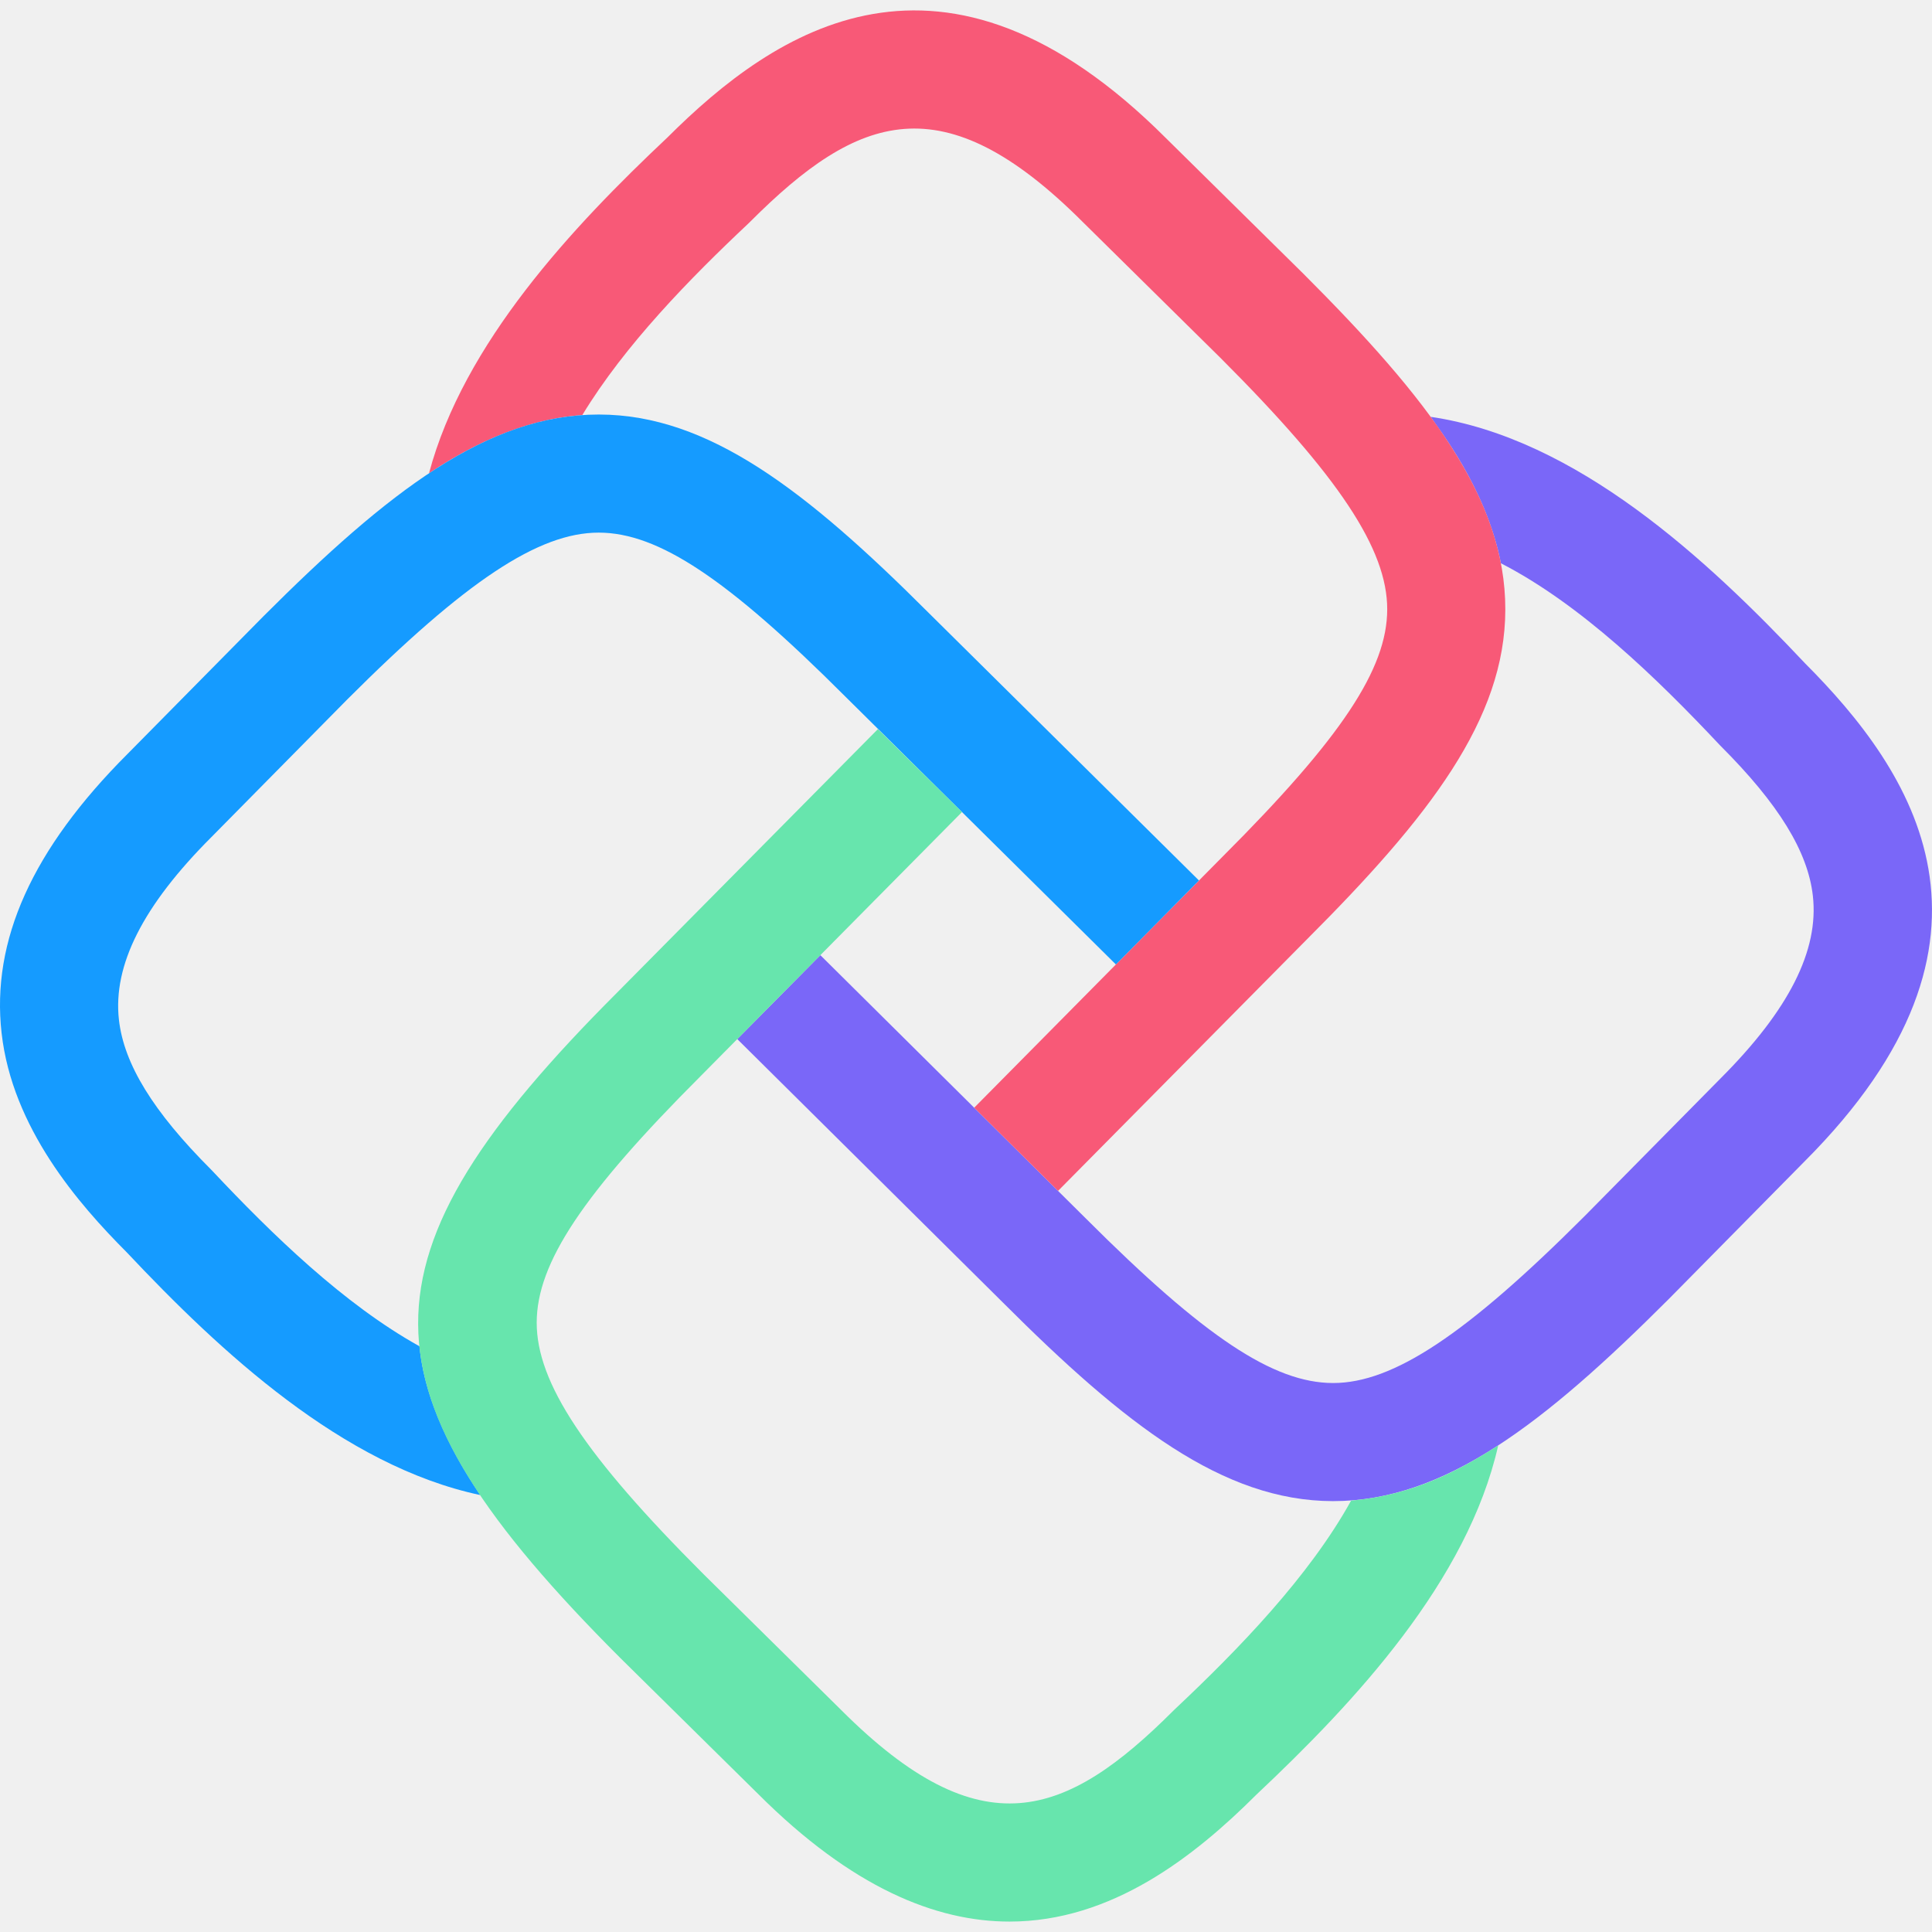
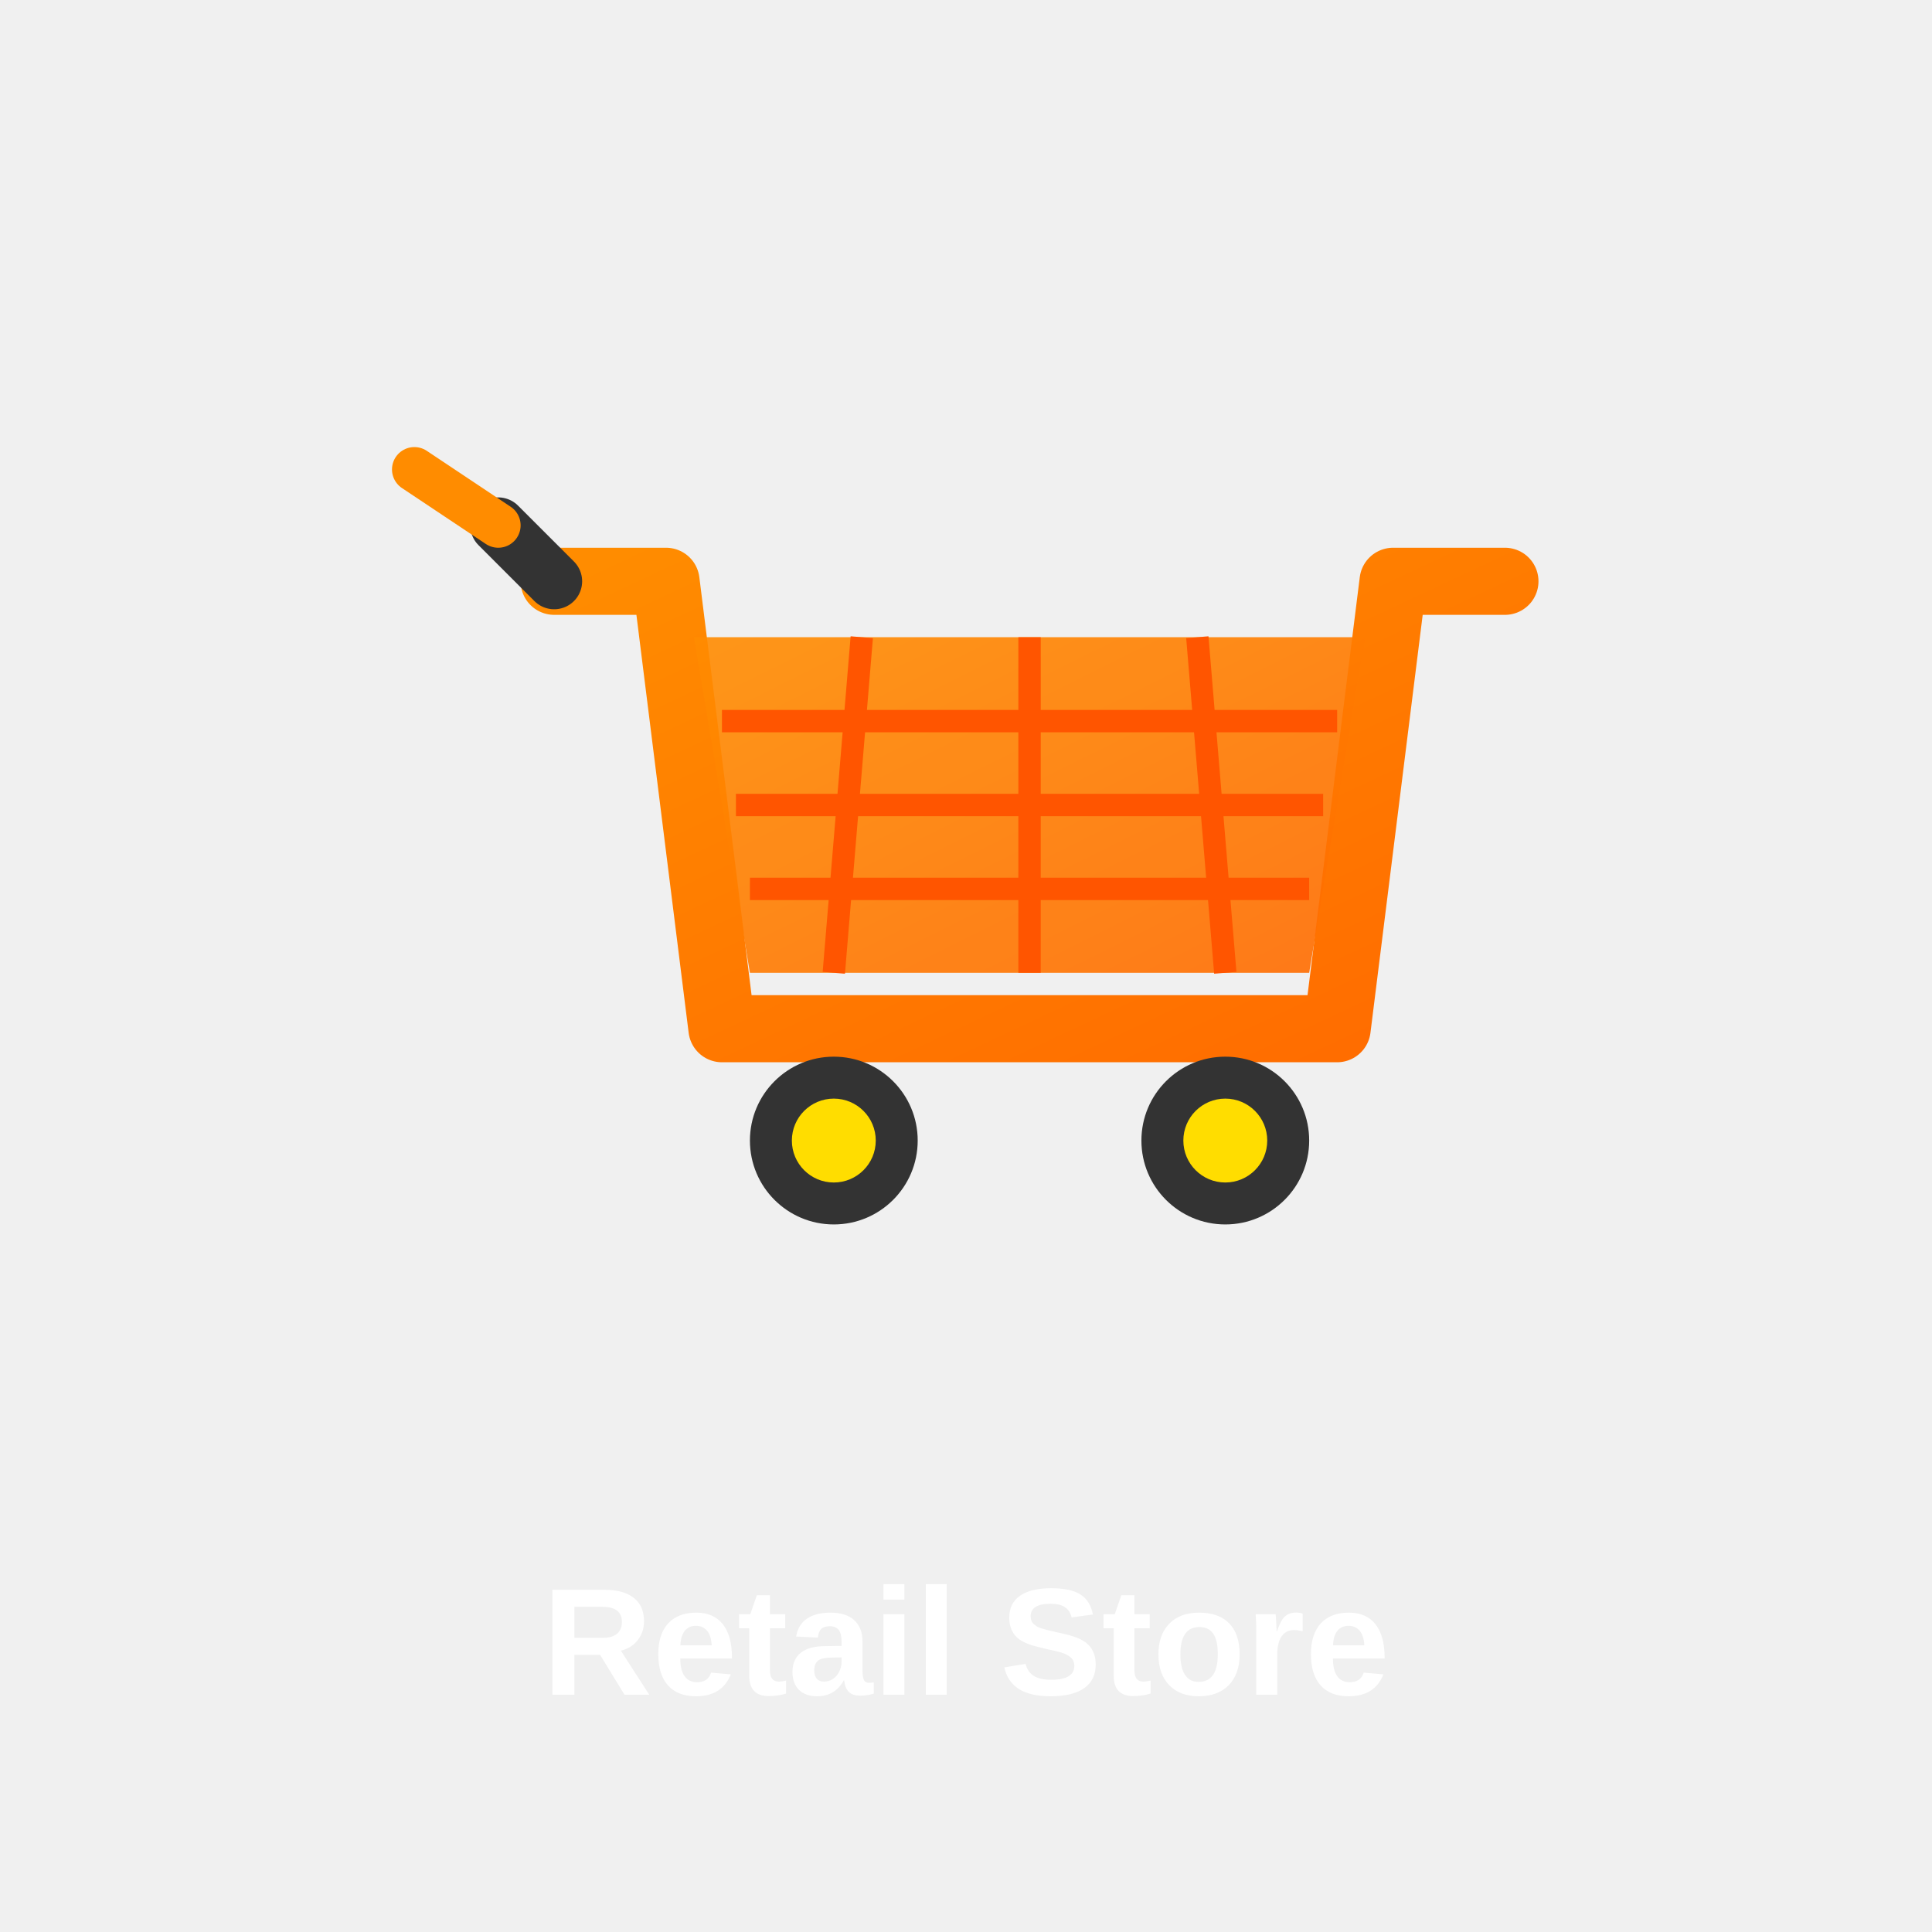
- <svg xmlns="http://www.w3.org/2000/svg" xmlns:xlink="http://www.w3.org/1999/xlink" width="450" height="450" viewBox="0 0 50.37 49.827" version="1.1" id="svg151">
-   <defs id="defs105">
-     <path id="aj28a0fd1a" d="M 1.738,0.156 3.927,2.323 2.347,3.919 0.101,1.81 Z" />
-     <path id="fdje57jgic" d="M 2.201,0.066 3.855,1.703 1.69,3.894 0.093,2.311 Z" />
-     <path id="6bg72xwlze" d="M 2.398,0.044 3.994,1.624 1.886,3.869 0.232,2.232 Z" />
-     <path id="eaqjnja8wg" d="M 1.736,0.023 3.981,2.132 2.344,3.786 0.156,1.619 Z" />
+ <svg xmlns="http://www.w3.org/2000/svg" width="456" height="456" viewBox="0 0 456 456">
+   <defs>
+     <linearGradient id="cartGradient" x1="0%" y1="0%" x2="100%" y2="100%">
+       <stop offset="0%" style="stop-color:#FF8C00;stop-opacity:1" />
+       <stop offset="100%" style="stop-color:#FF6B00;stop-opacity:1" />
+     </linearGradient>
  </defs>
-   <g fill="none" fill-rule="evenodd" id="g149" transform="translate(-2.9304427e-4,-1.6465461e-4)">
-     <g id="g147">
-       <g id="g145">
-         <path fill="#7a67f8" d="M 34.758,38.865 H 34.746 C 31.892,38.86 29.342,36.882 26.152,33.692 l -6.93,-6.873 2.166,-2.188 6.937,6.88 c 3.075,3.074 4.876,4.272 6.427,4.275 h 0.005 c 1.567,0 3.467,-1.262 6.558,-4.353 l 3.541,-3.587 c 1.784,-1.784 2.57,-3.34 2.408,-4.762 -0.13,-1.156 -0.894,-2.397 -2.401,-3.904 L 44.83,19.146 C 43.202,17.414 41.211,15.483 39.131,14.414 38.745,12.437 37.48,10.881 37.3,10.596 c 3.803,0.559 7.197,3.703 9.758,6.424 2.788,2.794 5.803,7.176 -0.018,12.996 l -3.54,3.588 c -3.251,3.25 -5.844,5.261 -8.742,5.261" id="path107" />
-         <path fill="#f85977" d="m 25.399,28.608 6.492,-6.562 c 3.076,-3.076 4.274,-4.877 4.276,-6.428 0.004,-1.567 -1.257,-3.469 -4.352,-6.563 L 28.228,5.515 C 24.58,1.867 22.369,2.699 19.561,5.507 L 19.528,5.54 c -1.54,1.448 -3.237,3.182 -4.346,5.01 -1.031,0.073 -2.361,0.424 -3.997,1.518 0.906,-3.397 3.737,-6.422 6.216,-8.755 2.794,-2.789 7.177,-5.804 12.997,0.017 l 3.588,3.54 c 3.255,3.256 5.266,5.851 5.26,8.754 -0.005,2.854 -1.982,5.404 -5.172,8.594 l -6.489,6.559 z" id="path109" />
-         <path fill="#159bff" d="M 12.522,38.707 C 8.939,37.946 5.746,34.972 3.308,32.382 2.035,31.106 0.321,29.13 0.042,26.663 c -0.274,-2.414 0.8,-4.795 3.283,-7.278 l 3.542,-3.588 c 3.25,-3.25 5.843,-5.261 8.74,-5.261 h 0.013 c 2.854,0.005 5.404,1.983 8.593,5.172 l 7.046,6.976 -2.165,2.19 -7.053,-6.983 c -3.076,-3.076 -4.876,-4.273 -6.427,-4.276 h -0.006 c -1.566,0 -3.466,1.261 -6.557,4.352 L 5.51,21.555 c -1.784,1.784 -2.57,3.34 -2.409,4.762 0.131,1.156 0.894,2.396 2.402,3.904 l 0.033,0.034 c 1.55,1.649 3.43,3.479 5.401,4.573 0.168,1.739 1.2,3.297 1.585,3.88" id="path111" />
-         <path fill="#67e5ad" d="m 26.32,49.827 c -1.925,0 -4.114,-0.886 -6.557,-3.33 l -3.588,-3.54 C 9.167,35.949 9.151,32.546 16.086,25.61 l 6.802,-6.872 2.193,2.162 -6.812,6.882 c -3.076,3.076 -4.273,4.877 -4.276,6.427 -0.003,1.568 1.258,3.47 4.352,6.563 l 3.588,3.541 c 3.646,3.647 5.858,2.816 8.666,0.008 l 0.034,-0.033 c 1.654,-1.555 3.5,-3.46 4.593,-5.437 1.661,-0.14 2.9,-0.841 3.835,-1.438 -0.8,3.537 -3.738,6.69 -6.302,9.102 -1.62,1.618 -3.777,3.312 -6.439,3.312" id="path113" />
-         <g transform="translate(21.154,18.577)" id="g120">
-           <mask id="8jptpqrneb" fill="#ffffff">
-             <use xlink:href="#aj28a0fd1a" id="use115" />
-           </mask>
-           <path d="M 0.101,1.81 1.738,0.156 3.927,2.323 2.347,3.919 Z" mask="url(#8jptpqrneb)" id="path118" />
-         </g>
-         <g transform="translate(27.404,20.981)" id="g127">
-           <mask id="b2iljpfwbd" fill="#ffffff">
-             <use xlink:href="#fdje57jgic" id="use122" />
-           </mask>
-           <path d="M 2.201,0.066 3.855,1.703 1.69,3.894 0.093,2.311 Z" mask="url(#b2iljpfwbd)" id="path125" />
-         </g>
-         <g transform="translate(18.99,24.587)" id="g134">
-           <mask id="gj70tyfpnf" fill="#ffffff">
-             <use xlink:href="#6bg72xwlze" id="use129" />
-           </mask>
-           <path d="M 1.886,3.869 0.232,2.232 2.398,0.044 3.994,1.624 Z" mask="url(#gj70tyfpnf)" id="path132" />
-         </g>
-         <g transform="translate(25.24,26.99)" id="g141">
-           <mask id="z7vhvduckh" fill="#ffffff">
-             <use xlink:href="#eaqjnja8wg" id="use136" />
-           </mask>
-           <path d="M 3.981,2.132 2.344,3.786 0.156,1.619 1.736,0.023 Z" mask="url(#z7vhvduckh)" id="path139" />
-         </g>
-       </g>
-     </g>
+   <g transform="translate(78, 58) scale(0.66)">
+     <path d="M80 120 L120 120 L140 280 L360 280 L380 120 L420 120" fill="none" stroke="url(#cartGradient)" stroke-width="24" stroke-linecap="round" stroke-linejoin="round" />
+     <path d="M130 140 L150 260 L350 260 L370 140 Z" fill="url(#cartGradient)" opacity="0.9" />
+     <line x1="190" y1="140" x2="180" y2="260" stroke="#FF5500" stroke-width="8" />
+     <line x1="250" y1="140" x2="250" y2="260" stroke="#FF5500" stroke-width="8" />
+     <line x1="310" y1="140" x2="320" y2="260" stroke="#FF5500" stroke-width="8" />
+     <line x1="140" y1="170" x2="360" y2="170" stroke="#FF5500" stroke-width="8" />
+     <line x1="145" y1="200" x2="355" y2="200" stroke="#FF5500" stroke-width="8" />
+     <line x1="150" y1="230" x2="350" y2="230" stroke="#FF5500" stroke-width="8" />
+     <path d="M60 100 L80 120" stroke="#333333" stroke-width="20" stroke-linecap="round" />
+     <path d="M30 80 L60 100" stroke="#FF8C00" stroke-width="16" stroke-linecap="round" />
+     <circle cx="180" cy="320" r="30" fill="#333333" />
+     <circle cx="180" cy="320" r="15" fill="#FFDD00" />
+     <circle cx="320" cy="320" r="30" fill="#333333" />
+     <circle cx="320" cy="320" r="15" fill="#FFDD00" />
+     <path d="M120 120 L380 120" stroke="url(#cartGradient)" stroke-width="16" stroke-linecap="round" />
  </g>
+   <text x="228" y="400" font-family="Arial, sans-serif" font-size="36" font-weight="bold" fill="#FFFFFF" text-anchor="middle">Retail Store</text>
</svg>
